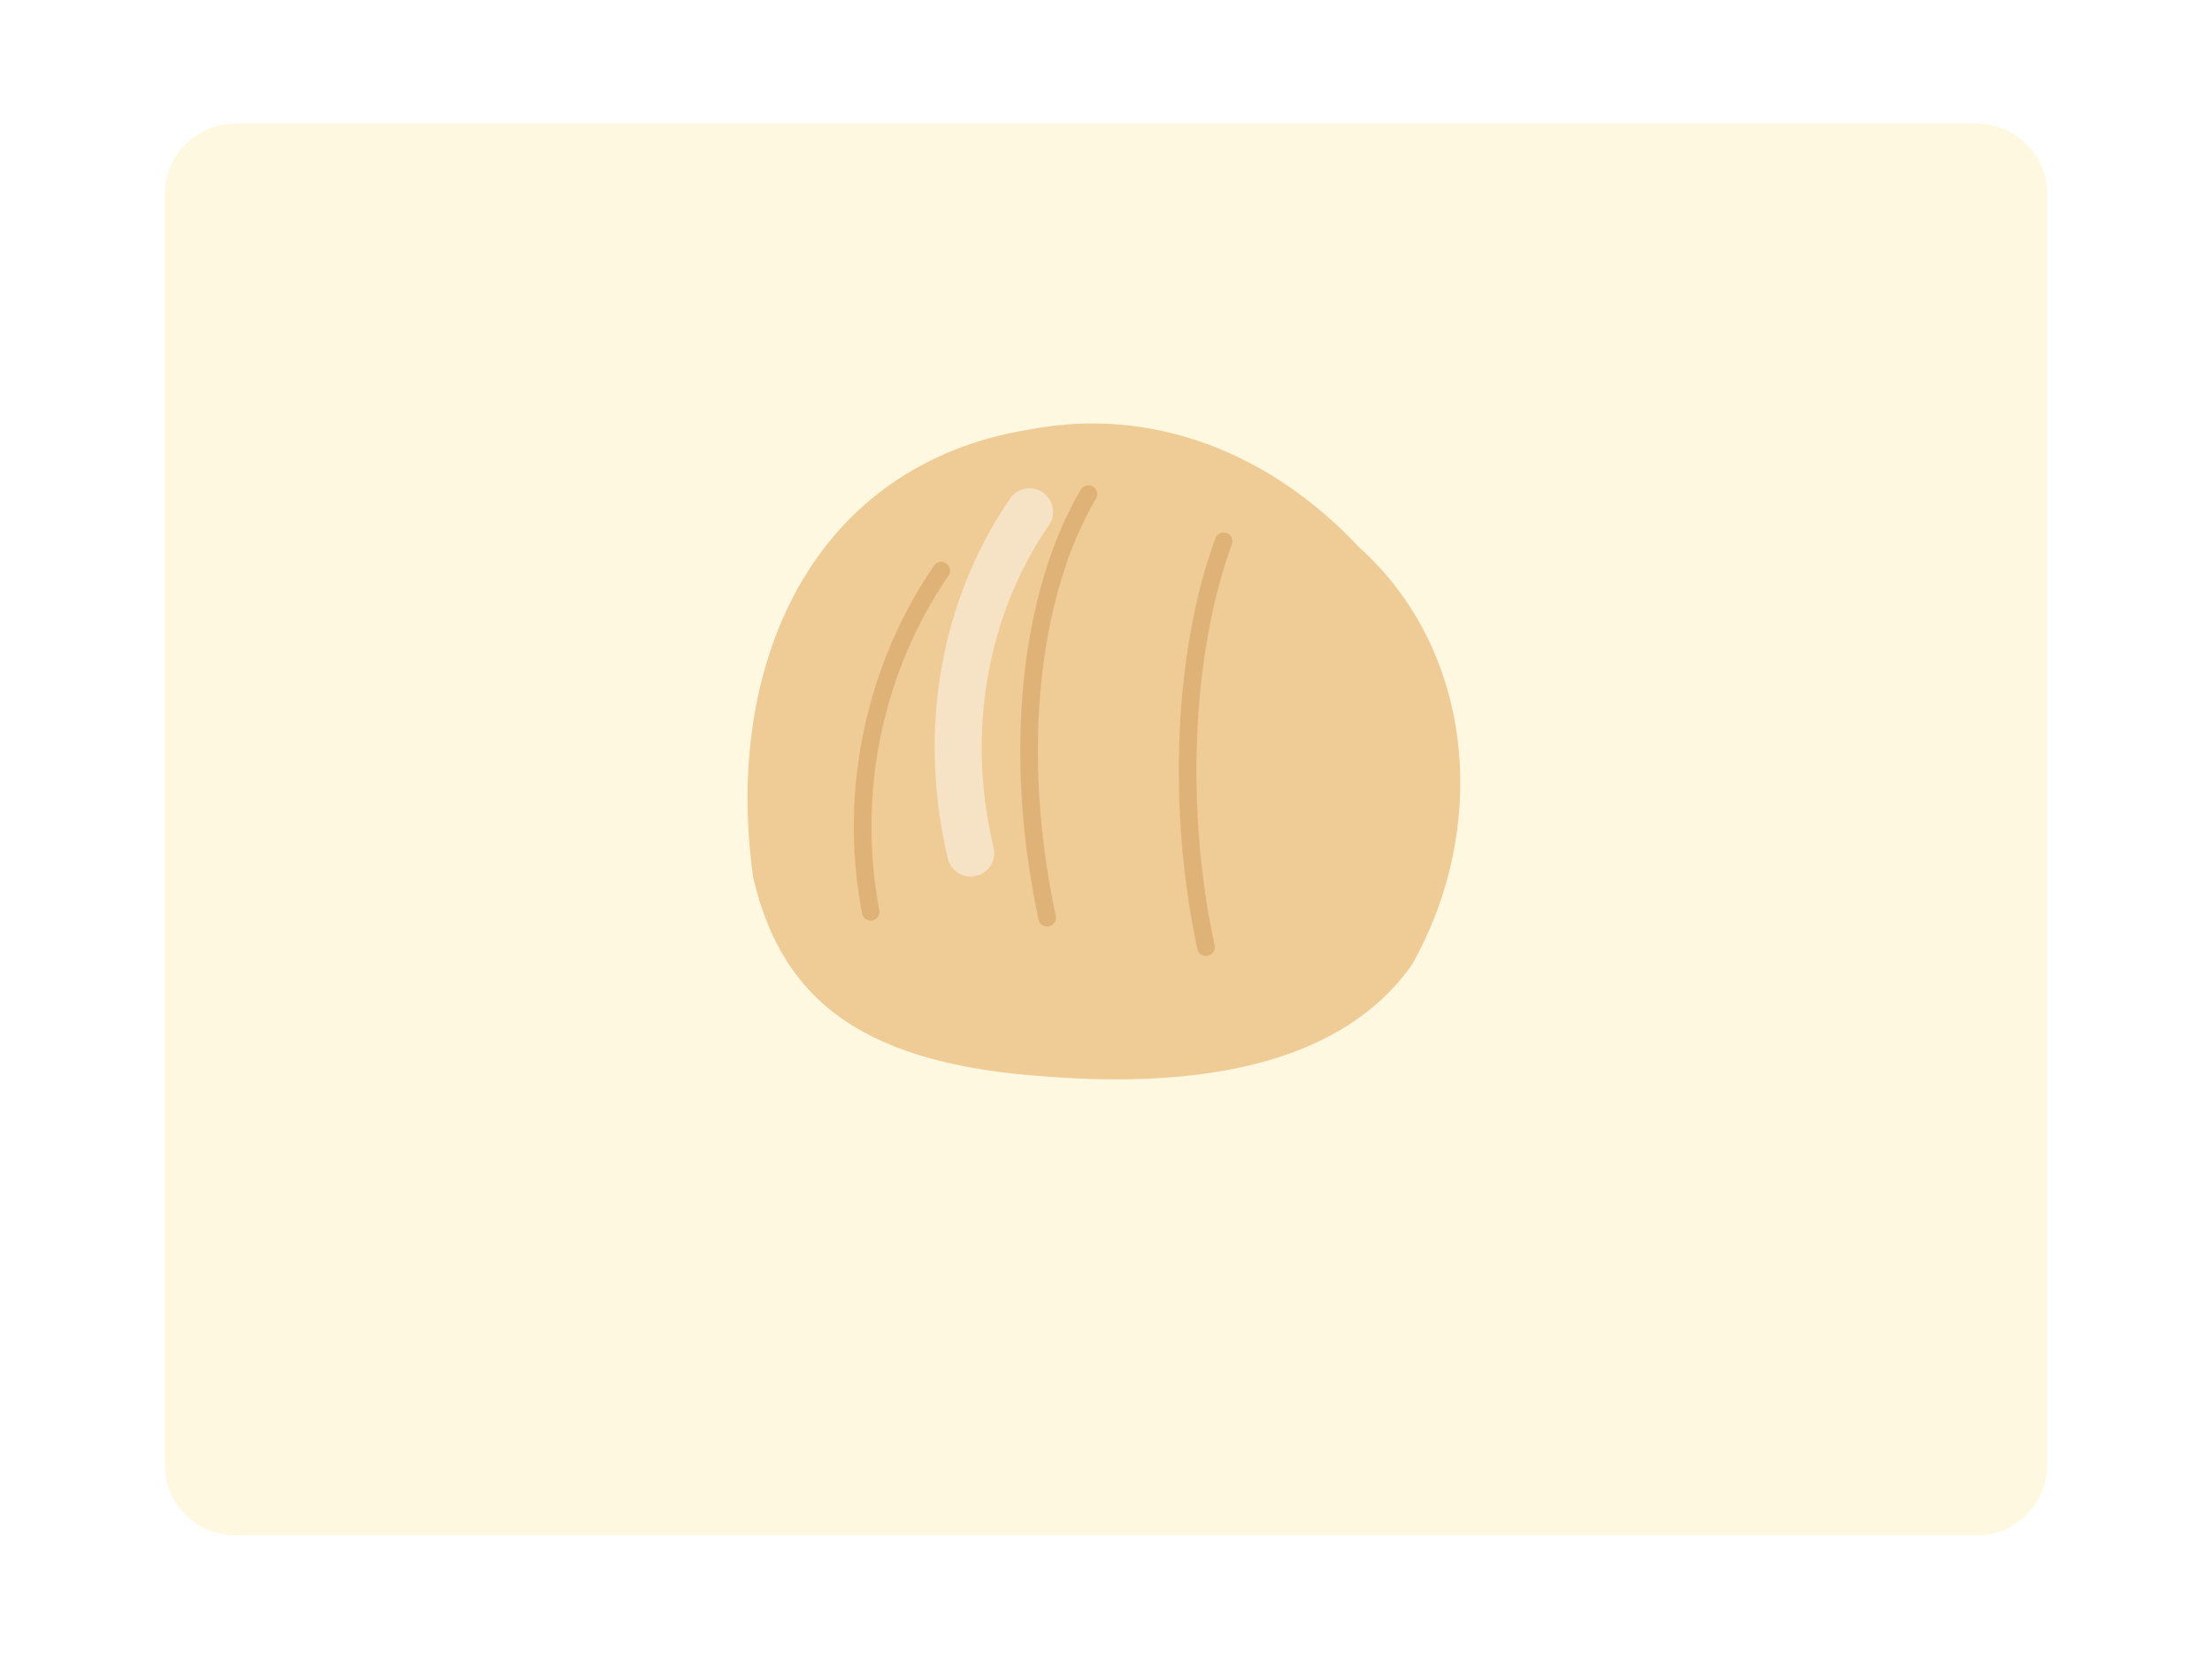
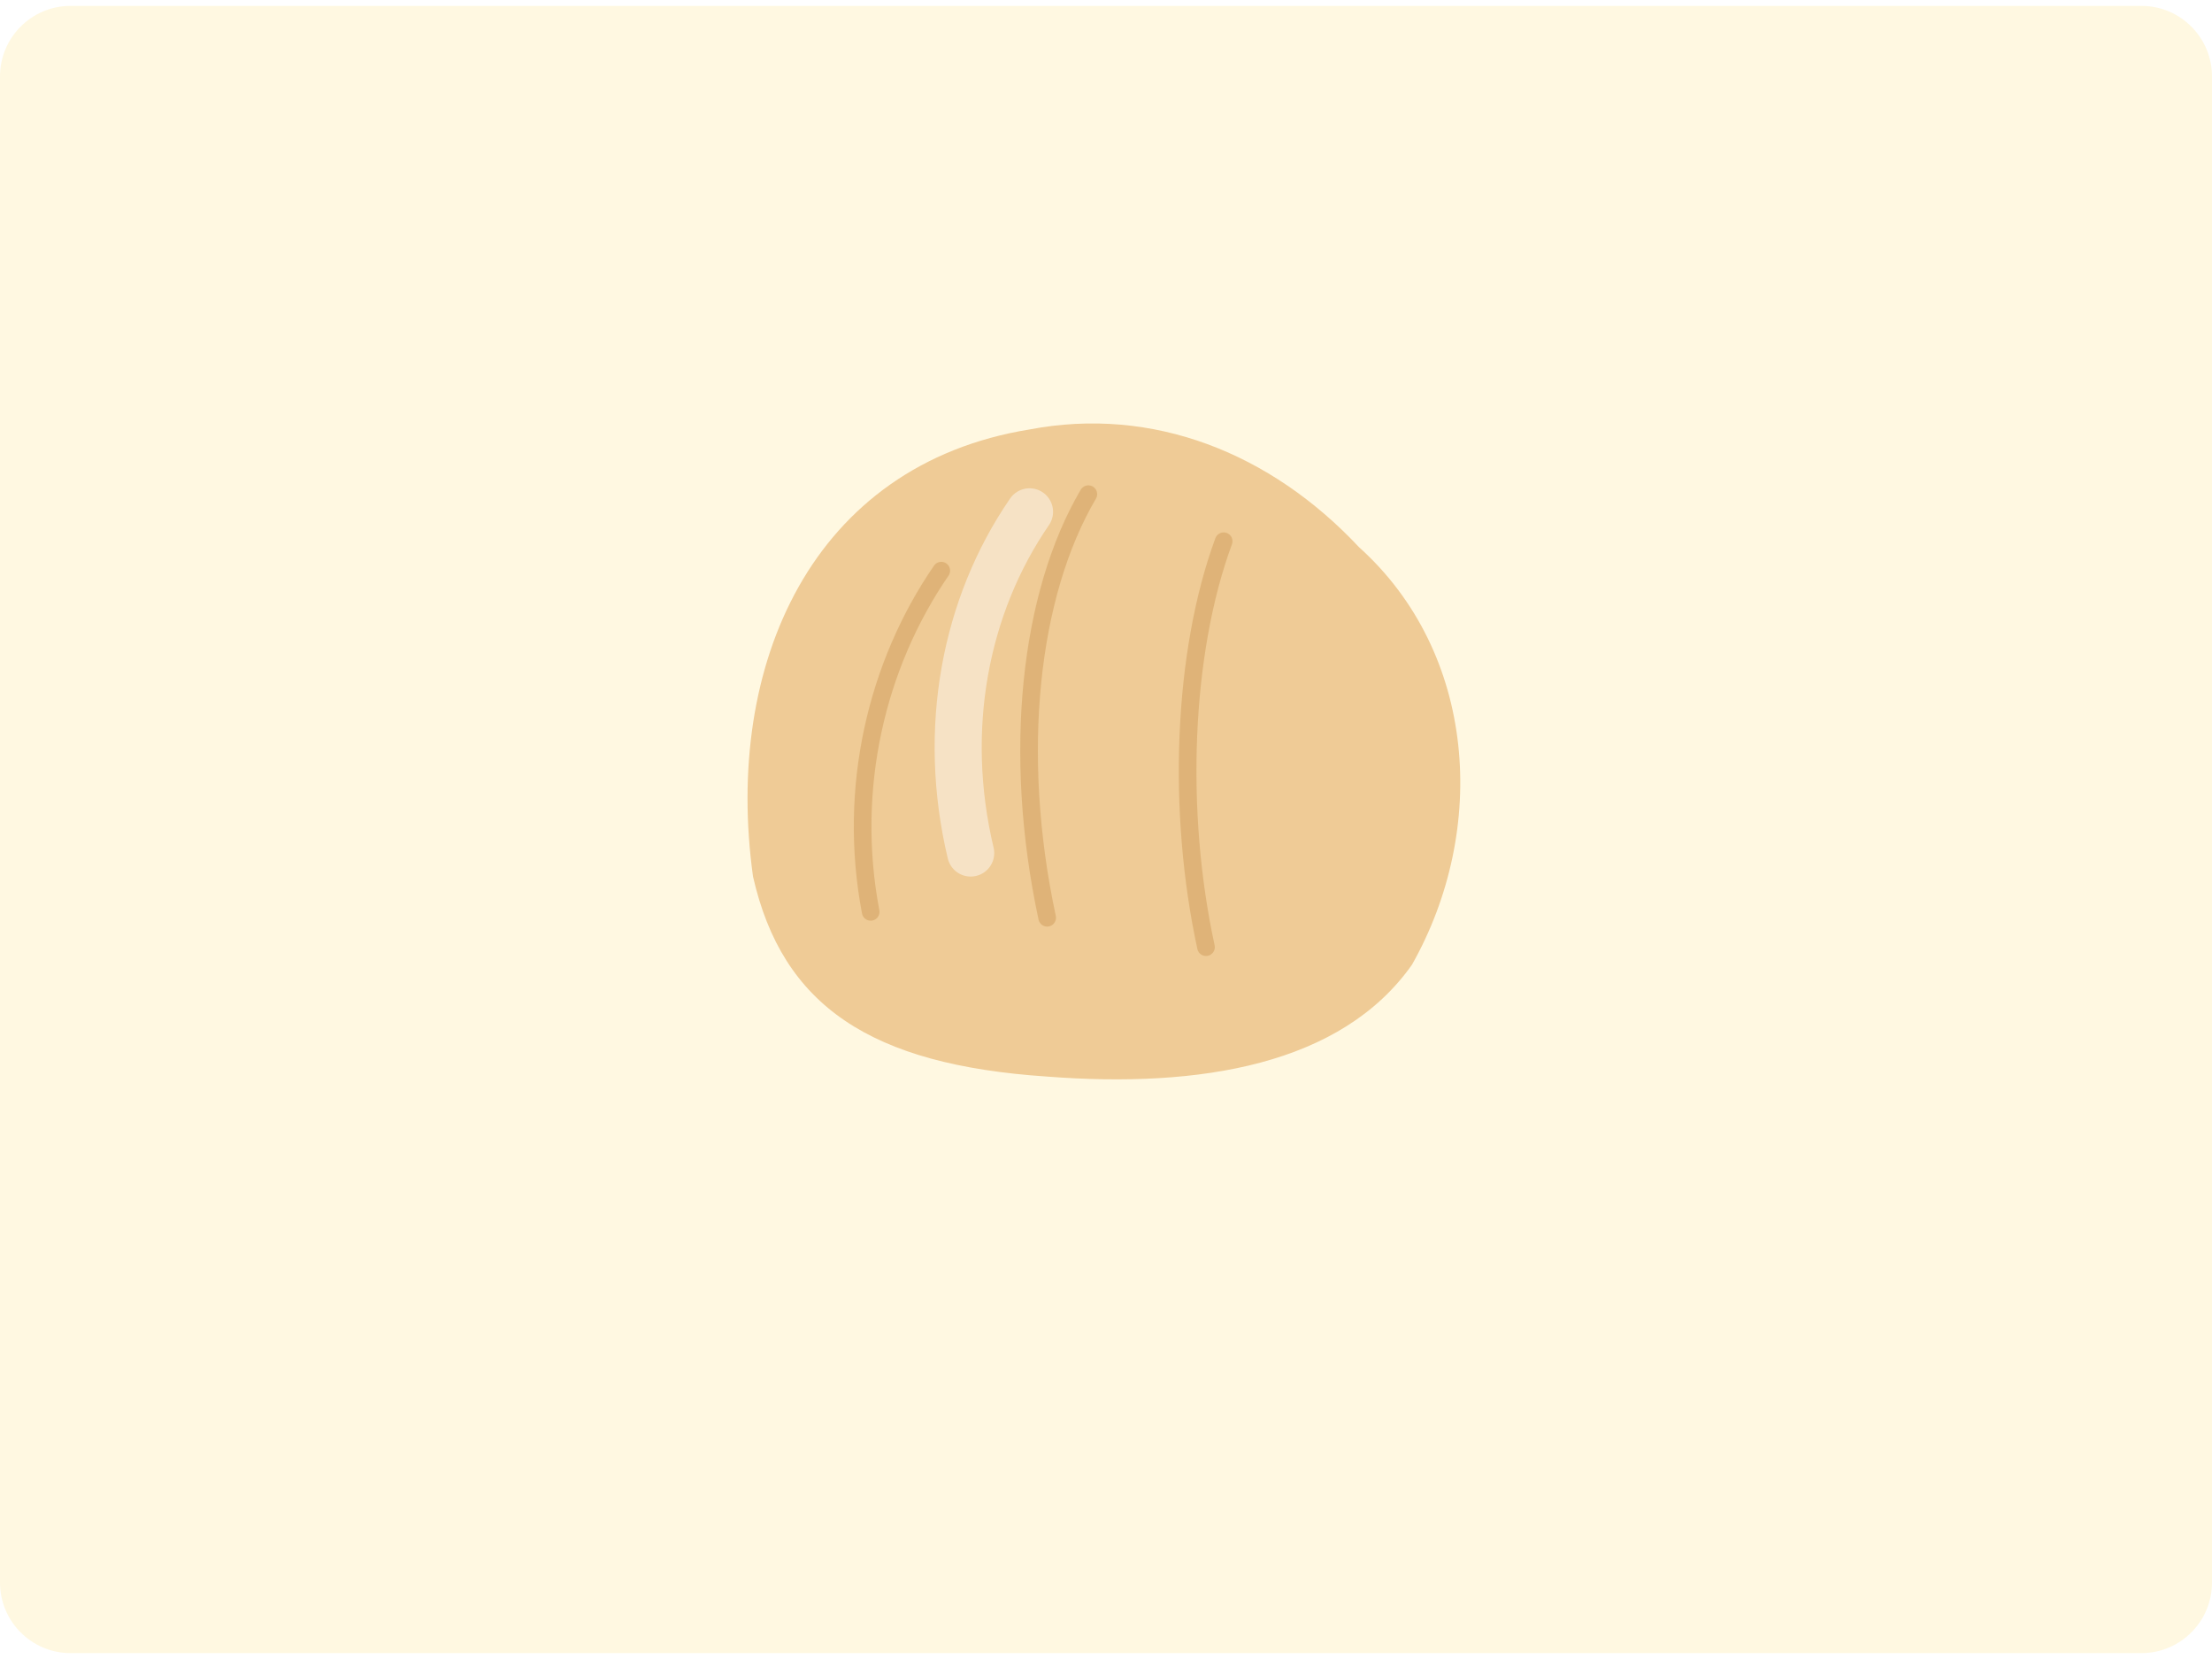
<svg xmlns="http://www.w3.org/2000/svg" width="320" height="240" viewBox="-28 -20 376 280">
-   <rect width="320" height="240" fill="#fff8e1" rx="12" />
+   <rect x="-28" y="-20" width="376" height="280" fill="#fff8e1" rx="12" />
  <path d="M100 128 C95 92 110 58 147 52 C168 48 188 56 203 72 C223 90 225 120 212 143 C200 160 176 164 150 162 C120 160 105 150 100 128 Z" fill="#efcb96" />
  <path d="M132 76 C121 92 116 113 120 134" stroke="#d4a464" stroke-width="3" fill="none" stroke-linecap="round" opacity="0.6" />
  <path d="M157 63 C147 80 144 107 150 135" stroke="#d4a464" stroke-width="3" fill="none" stroke-linecap="round" opacity="0.6" />
  <path d="M180 71 C173 90 172 117 177 140" stroke="#d4a464" stroke-width="3" fill="none" stroke-linecap="round" opacity="0.6" />
  <path d="M147 66 C136 82 132 103 137 124" stroke="rgba(255,255,255,0.45)" stroke-width="8" fill="none" stroke-linecap="round" />
</svg>
